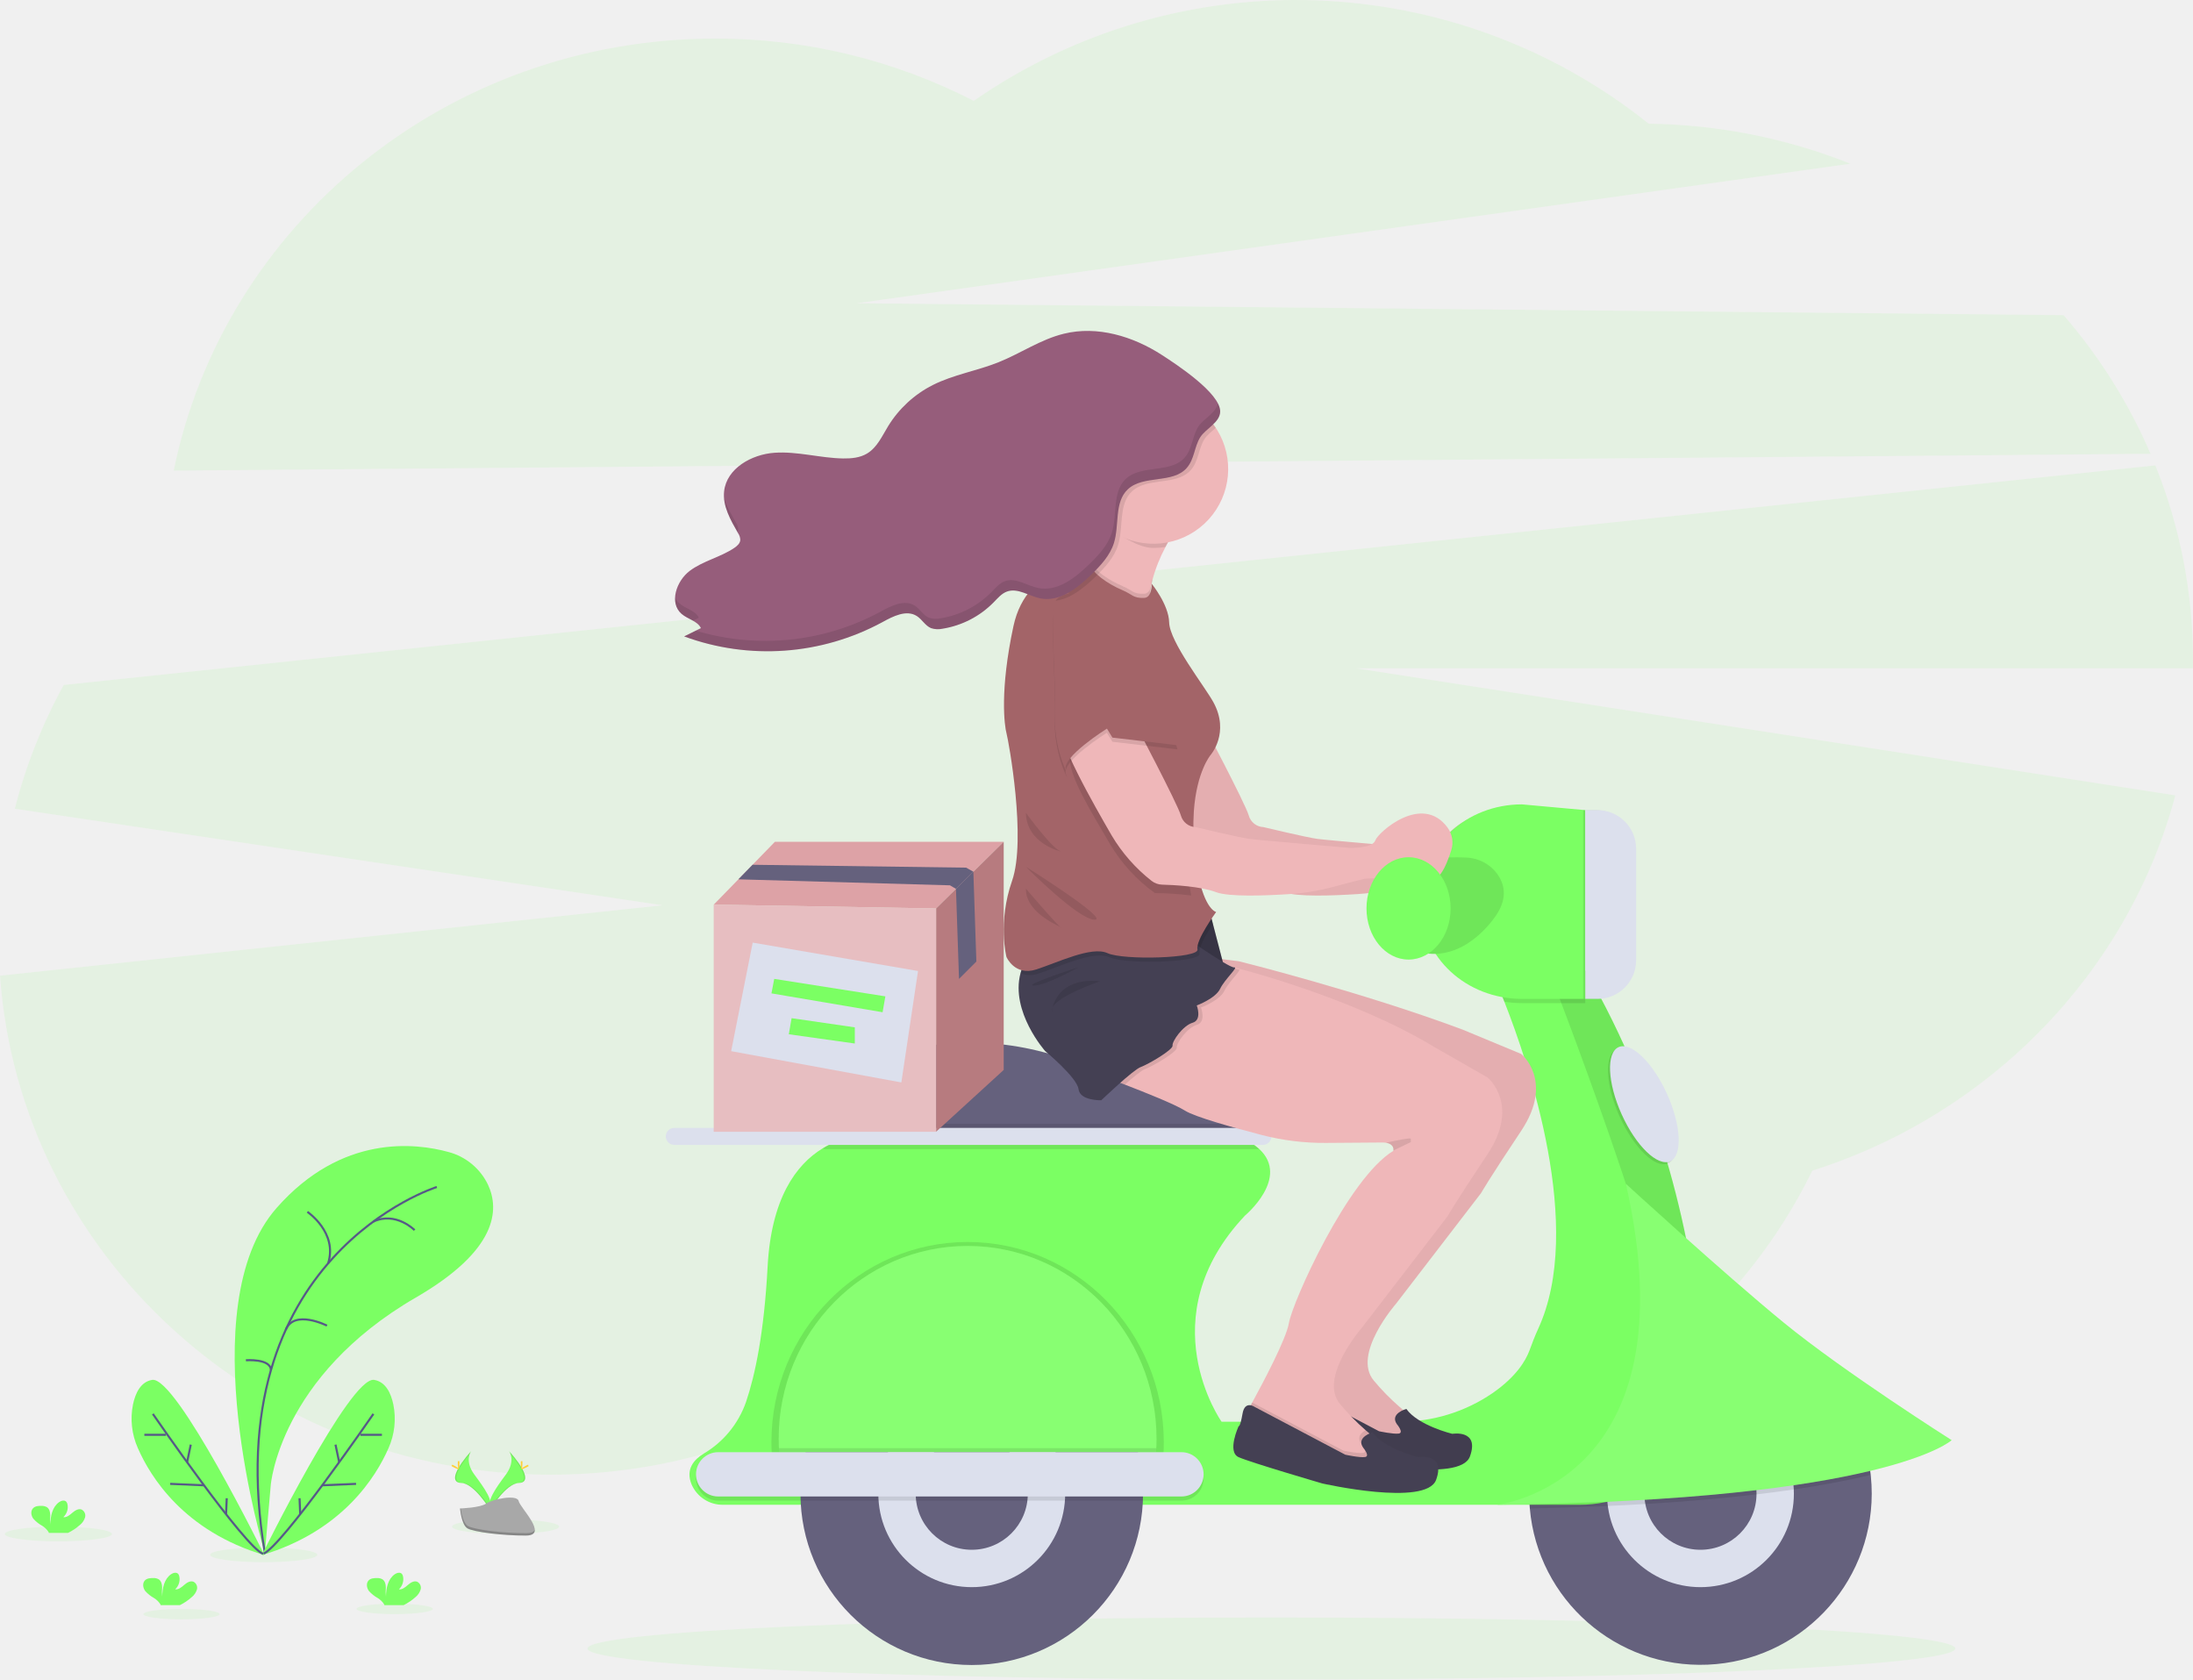
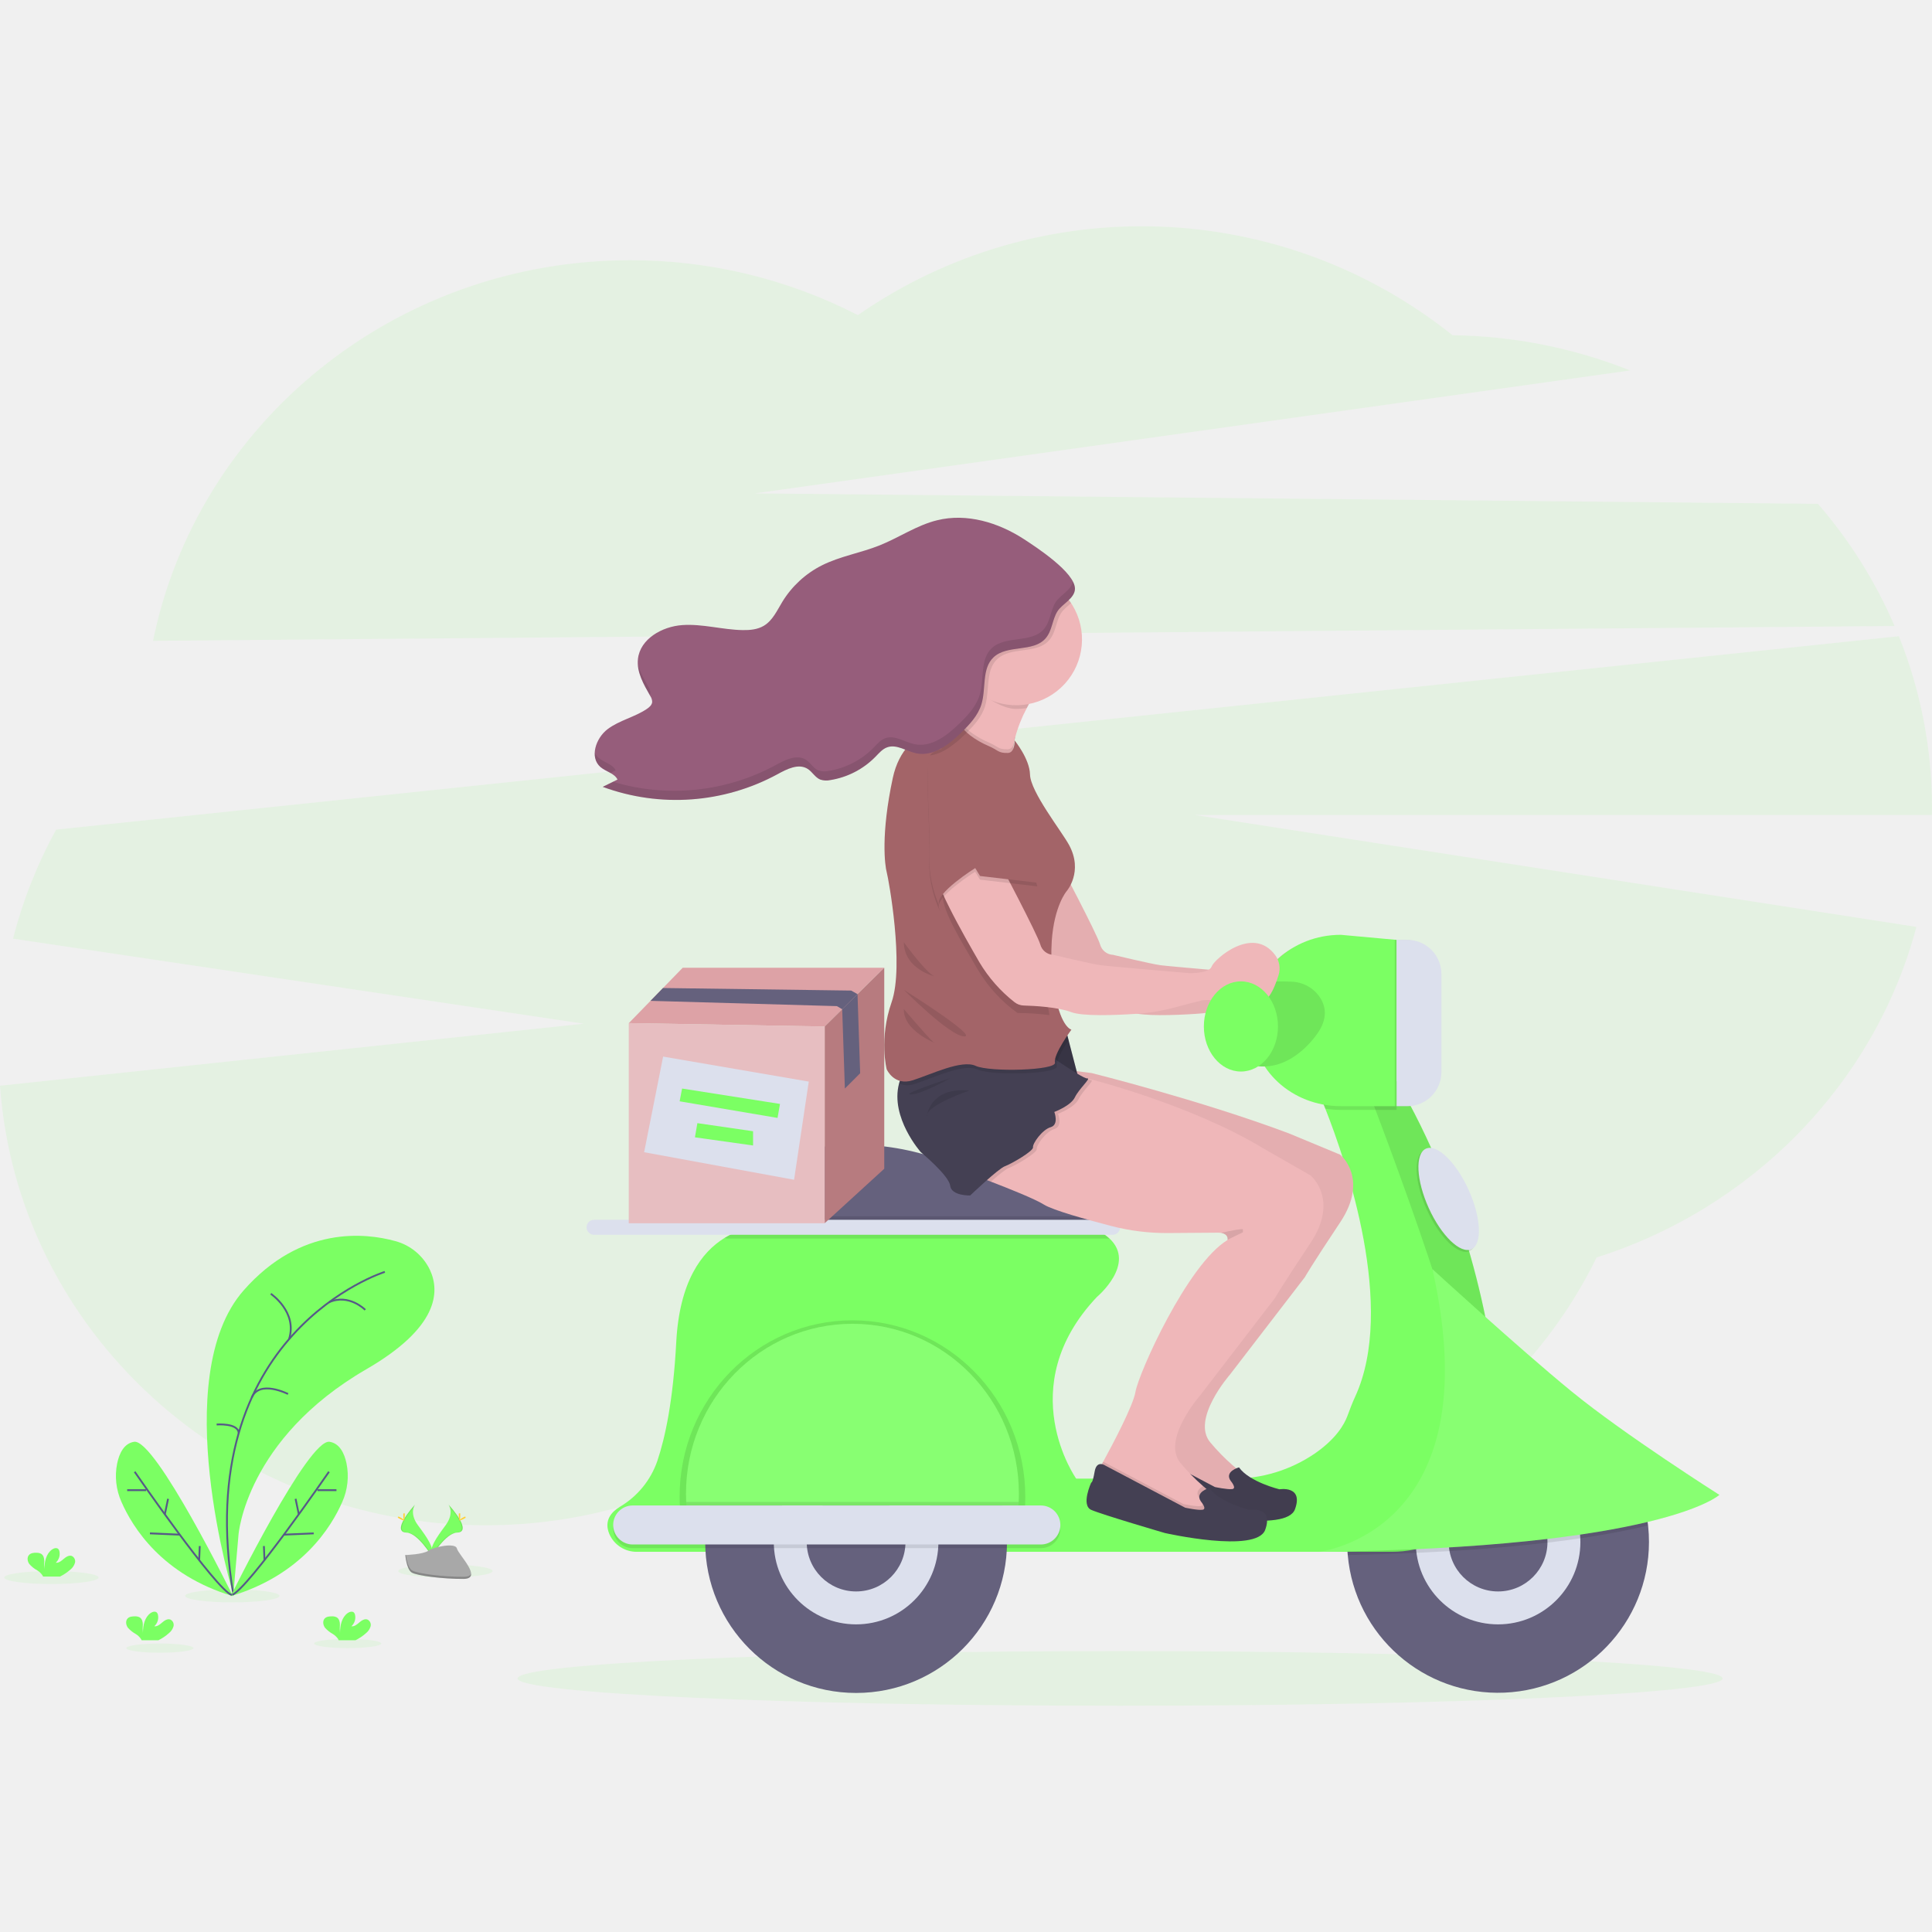
- <svg xmlns="http://www.w3.org/2000/svg" id="76d98801-3a87-461e-b488-021b663cdcb4" data-name="Layer 1" width="1056.29" height="808.9" viewBox="0 0 1056.29 808.9">
+ <svg xmlns="http://www.w3.org/2000/svg" id="76d98801-3a87-461e-b488-021b663cdcb4" data-name="Layer 1" width="450" height="450" viewBox="0 0 1056.29 808.9">
  <path d="M1107.7,264.1a257.25,257.25,0,0,0-41.89-66.76l-581.3-5.73,478.6-67.22A271.88,271.88,0,0,0,866,105.13a272.17,272.17,0,0,0-325.12-11,271,271,0,0,0-124.43-30c-129.16,0-236.78,89.46-260.92,208.08Z" transform="translate(-71.86 -45.55)" fill="#7bff63" opacity="0.1" />
  <path d="M1128.14,363.59a251.31,251.31,0,0,0-18.11-93.9L102.57,375.44A253,253,0,0,0,79,435.05l312,46.5L71.86,515.46c9.6,134.29,124.72,240.33,265.35,240.33,70.79,0,135.12-26.87,182.78-70.69,47.81,44.65,112.76,72.11,184.31,72.11,106.17,0,197.8-60.45,240.47-147.85,85.61-27.17,152.11-95.39,174.87-180.74L725.1,367.43h403C1128.12,366.15,1128.14,364.87,1128.14,363.59Z" transform="translate(-71.86 -45.55)" fill="#7bff63" opacity="0.1" />
  <ellipse cx="28.11" cy="738.8" rx="25.82" ry="3.55" fill="#7bff63" opacity="0.1" />
  <ellipse cx="127.02" cy="748.83" rx="25.82" ry="3.55" fill="#7bff63" opacity="0.1" />
  <ellipse cx="243.53" cy="735.25" rx="25.82" ry="3.55" fill="#7bff63" opacity="0.1" />
  <ellipse cx="87.43" cy="777.39" rx="18.36" ry="2.52" fill="#7bff63" opacity="0.1" />
  <ellipse cx="190.1" cy="774.87" rx="18.36" ry="2.52" fill="#7bff63" opacity="0.1" />
  <path d="M199.44,793.58s-36.22-118.72,5.66-166.27c31.34-35.58,66.9-31.32,82.83-26.92a29.44,29.44,0,0,1,19,15.79c5.57,12,4.56,31.51-34.75,54.27-65.82,38.11-69.91,90.38-69.91,90.38Z" transform="translate(-71.86 -45.55)" fill="#7bff63" />
  <path d="M282.26,617.23S175.5,650.61,199.44,793.58" transform="translate(-71.86 -45.55)" fill="none" stroke="#565987" stroke-miterlimit="10" />
  <path d="M219.91,629.2s14.7,9.9,10,24.79" transform="translate(-71.86 -45.55)" fill="none" stroke="#565987" stroke-miterlimit="10" />
  <path d="M271.55,638s-9-9.14-19.92-4.1" transform="translate(-71.86 -45.55)" fill="none" stroke="#565987" stroke-miterlimit="10" />
  <path d="M229.35,684s-15.78-8-19.86,2" transform="translate(-71.86 -45.55)" fill="none" stroke="#565987" stroke-miterlimit="10" />
  <path d="M190.3,700.68s11.85-.94,12.07,4.73" transform="translate(-71.86 -45.55)" fill="none" stroke="#565987" stroke-miterlimit="10" />
  <path d="M198,794.53s42.42-86.29,54.07-84.4c5.53.9,8.08,6.34,9.24,11.81A34.8,34.8,0,0,1,259,743C253,756.75,236.78,783,198,794.53Z" transform="translate(-71.86 -45.55)" fill="#7bff63" />
  <path d="M251.72,726.51S207.2,791.07,198.6,793.9" transform="translate(-71.86 -45.55)" fill="none" stroke="#565987" stroke-miterlimit="10" />
  <line x1="183.96" y1="691.03" x2="173.57" y2="691.03" fill="none" stroke="#565987" stroke-miterlimit="10" />
  <line x1="171.51" y1="714.65" x2="155.23" y2="715.35" fill="none" stroke="#565987" stroke-miterlimit="10" />
  <line x1="161.6" y1="695.76" x2="163.37" y2="704.24" fill="none" stroke="#565987" stroke-miterlimit="10" />
  <line x1="144.28" y1="721.58" x2="144.6" y2="729.29" fill="none" stroke="#565987" stroke-miterlimit="10" />
  <path d="M199.23,794.53s-42.42-86.29-54.07-84.4c-5.53.9-8.08,6.34-9.24,11.81a34.73,34.73,0,0,0,2.32,21C144.25,756.75,160.42,783,199.23,794.53Z" transform="translate(-71.86 -45.55)" fill="#7bff63" />
  <path d="M145.48,726.51S190,791.07,198.6,793.9" transform="translate(-71.86 -45.55)" fill="none" stroke="#565987" stroke-miterlimit="10" />
  <line x1="69.53" y1="691.03" x2="79.92" y2="691.03" fill="none" stroke="#565987" stroke-miterlimit="10" />
  <line x1="81.97" y1="714.65" x2="98.26" y2="715.35" fill="none" stroke="#565987" stroke-miterlimit="10" />
  <line x1="91.89" y1="695.76" x2="90.12" y2="704.24" fill="none" stroke="#565987" stroke-miterlimit="10" />
  <line x1="109.21" y1="721.58" x2="108.89" y2="729.29" fill="none" stroke="#565987" stroke-miterlimit="10" />
  <path d="M272.06,814.68a7.36,7.36,0,0,0,2.42-3.64,3.24,3.24,0,0,0-1.69-3.71c-1.55-.6-3.21.48-4.46,1.56s-2.7,2.33-4.34,2.1a6.61,6.61,0,0,0,2-6.18,2.58,2.58,0,0,0-.56-1.26c-.86-.92-2.42-.52-3.45.2-3.28,2.3-4.19,6.75-4.21,10.76a20.48,20.48,0,0,1-.06-4.43c0-1.48-.42-3.13-1.67-3.92a4.88,4.88,0,0,0-2.53-.6c-1.48,0-3.11.09-4.12,1.17-1.25,1.34-.93,3.58.16,5.06a16.12,16.12,0,0,0,4.26,3.41,9.51,9.51,0,0,1,3,2.9,3,3,0,0,1,.22.52h9.23A25.59,25.59,0,0,0,272.06,814.68Z" transform="translate(-71.86 -45.55)" fill="#7bff63" />
  <path d="M110.43,779.93a7.34,7.34,0,0,0,2.42-3.64,3.26,3.26,0,0,0-1.69-3.72c-1.55-.59-3.2.49-4.46,1.57s-2.69,2.32-4.34,2.09a6.58,6.58,0,0,0,2-6.18,2.61,2.61,0,0,0-.57-1.25c-.86-.92-2.42-.53-3.45.2-3.28,2.3-4.19,6.75-4.21,10.76a20.57,20.57,0,0,1-.06-4.44c0-1.48-.41-3.12-1.66-3.91a4.92,4.92,0,0,0-2.54-.6c-1.47-.06-3.11.09-4.12,1.17-1.25,1.34-.92,3.58.16,5a15.85,15.85,0,0,0,4.27,3.42,9.37,9.37,0,0,1,3,2.9,3.55,3.55,0,0,1,.23.52h9.23A25.76,25.76,0,0,0,110.43,779.93Z" transform="translate(-71.86 -45.55)" fill="#7bff63" />
  <path d="M164.3,814.68a7.36,7.36,0,0,0,2.42-3.64,3.24,3.24,0,0,0-1.69-3.71c-1.55-.6-3.21.48-4.46,1.56s-2.7,2.33-4.34,2.1a6.61,6.61,0,0,0,2-6.18,2.58,2.58,0,0,0-.56-1.26c-.86-.92-2.42-.52-3.45.2-3.28,2.3-4.19,6.75-4.21,10.76a20.48,20.48,0,0,1-.06-4.43c0-1.48-.41-3.13-1.66-3.92a4.94,4.94,0,0,0-2.54-.6c-1.47,0-3.11.09-4.12,1.17-1.25,1.34-.93,3.58.16,5.06a16.12,16.12,0,0,0,4.26,3.41,9.51,9.51,0,0,1,3,2.9,3,3,0,0,1,.22.52h9.23A25.59,25.59,0,0,0,164.3,814.68Z" transform="translate(-71.86 -45.55)" fill="#7bff63" />
  <path d="M317.07,744.43s3.46,4.53-1.6,11.36-9.22,12.6-7.54,16.86c0,0,7.63-12.69,13.84-12.87S323.9,752.06,317.07,744.43Z" transform="translate(-71.86 -45.55)" fill="#7bff63" />
  <path d="M317.07,744.43a5.74,5.74,0,0,1,.71,1.42c6.06,7.12,9.28,13.76,3.46,13.93-5.43.16-11.93,9.86-13.49,12.31.05.19.11.37.18.56,0,0,7.63-12.69,13.84-12.87S323.9,752.06,317.07,744.43Z" transform="translate(-71.86 -45.55)" opacity="0.1" />
  <path d="M323.5,750.2c0,1.59-.18,2.88-.4,2.88s-.4-1.29-.4-2.88.23-.84.45-.84S323.5,748.61,323.5,750.2Z" transform="translate(-71.86 -45.55)" fill="#ffd037" />
  <path d="M325.71,752.1c-1.4.76-2.62,1.22-2.72,1s.94-1,2.34-1.73.84-.21.95,0S327.11,751.34,325.71,752.1Z" transform="translate(-71.86 -45.55)" fill="#ffd037" />
  <path d="M298.79,744.43s-3.46,4.53,1.6,11.36,9.23,12.6,7.54,16.86c0,0-7.63-12.69-13.84-12.87S292,752.06,298.79,744.43Z" transform="translate(-71.86 -45.55)" fill="#7bff63" />
  <path d="M298.79,744.43a5.55,5.55,0,0,0-.7,1.42c-6.06,7.12-9.29,13.76-3.47,13.93,5.43.16,11.94,9.86,13.5,12.31-.06.19-.12.37-.19.56,0,0-7.63-12.69-13.84-12.87S292,752.06,298.79,744.43Z" transform="translate(-71.86 -45.55)" opacity="0.1" />
  <path d="M292.36,750.2c0,1.59.18,2.88.4,2.88s.4-1.29.4-2.88-.22-.84-.44-.84S292.36,748.61,292.36,750.2Z" transform="translate(-71.86 -45.55)" fill="#ffd037" />
  <path d="M290.15,752.1c1.4.76,2.62,1.22,2.73,1s-.95-1-2.34-1.73-.85-.21-1,0S288.76,751.34,290.15,752.1Z" transform="translate(-71.86 -45.55)" fill="#ffd037" />
  <path d="M293.46,772.05s9.68-.29,12.59-2.37,14.88-4.56,15.61-1.23,14.53,16.56,3.61,16.65-25.37-1.7-28.28-3.47S293.46,772.05,293.46,772.05Z" transform="translate(-71.86 -45.55)" fill="#a8a8a8" />
  <path d="M325.47,783.94c-10.92.09-25.38-1.7-28.29-3.47-2.22-1.35-3.1-6.19-3.39-8.43h-.33s.62,7.81,3.53,9.58,17.36,3.56,28.28,3.47c3.16,0,4.24-1.15,4.18-2.81C329,783.3,327.81,783.92,325.47,783.94Z" transform="translate(-71.86 -45.55)" opacity="0.2" />
  <ellipse cx="612.39" cy="793.96" rx="329.42" ry="14.94" fill="#7bff63" opacity="0.1" />
  <path d="M650.69,392.84s21,39.73,22.63,45.4a7.66,7.66,0,0,0,7.08,5.66s20.92,5,25.92,5.67,48.34,4.33,48.34,4.33,11,.34,12.33-3.66c1.22-3.66,22.47-22.89,34.77-6.11a12.23,12.23,0,0,1,1.78,10.92c-2.26,7.2-6.9,18.63-11.88,11.52-7-10-15.14-7.19-15.14-1.86s-11.2,3.35-14.86,4.1c-2,.41-8.88,2.24-14.83,3.84a108,108,0,0,1-21.12,3.51c-11.81.77-29.22,1.41-35.39-.92-7.45-2.83-20.44-3.48-26-3.63a8.55,8.55,0,0,1-5.07-1.82A79.09,79.09,0,0,1,640,447.9c-8.67-15-26.5-46.06-25.3-55.06S650.69,392.84,650.69,392.84Z" transform="translate(-71.86 -45.55)" fill="#efb7b9" />
  <path d="M650.69,392.84s21,39.73,22.63,45.4a7.66,7.66,0,0,0,7.08,5.66s20.92,5,25.92,5.67,48.34,4.33,48.34,4.33,11,.34,12.33-3.66c1.22-3.66,22.47-22.89,34.77-6.11a12.23,12.23,0,0,1,1.78,10.92c-2.26,7.2-6.9,18.63-11.88,11.52-7-10-15.14-7.19-15.14-1.86s-11.2,3.35-14.86,4.1c-2,.41-8.88,2.24-14.83,3.84a108,108,0,0,1-21.12,3.51c-11.81.77-29.22,1.41-35.39-.92-7.45-2.83-20.44-3.48-26-3.63a8.55,8.55,0,0,1-5.07-1.82A79.09,79.09,0,0,1,640,447.9c-8.67-15-26.5-46.06-25.3-55.06S650.69,392.84,650.69,392.84Z" transform="translate(-71.86 -45.55)" opacity="0.05" />
  <path d="M891.6,693c-9.51,10.34-16.51,14.41-16.18,3.5,1-33-57-182.2-57-182.2l17.15-1.3C873,577.49,886.92,643.81,891.6,693Z" transform="translate(-71.86 -45.55)" fill="none" />
  <path d="M973.41,765A82.5,82.5,0,0,1,808.72,772c-.12-1.34-.21-2.68-.25-4v-.07q-.06-1.49-.06-3a82.5,82.5,0,0,1,165,0Z" transform="translate(-71.86 -45.55)" fill="#65617d" />
  <circle cx="819.05" cy="719.4" r="45" fill="#dce0ed" />
  <circle cx="819.05" cy="719.4" r="27" fill="#65617d" />
  <path d="M674.25,608.28l-198.66,4V583c1.78-23.57,26-31.84,48-34.43a137.78,137.78,0,0,1,51.33,3.85c42.15,11.16,69,13.32,82.23,13.53a12.61,12.61,0,0,1,12.2,10.26c.63,3.35,1.25,7,1.83,10.6.44,2.82.86,5.6,1.24,8.19C673.52,602.46,674.25,608.28,674.25,608.28Z" transform="translate(-71.86 -45.55)" fill="#65617d" />
  <path d="M832.74,770.28H420.05A16.25,16.25,0,0,1,405,760.55c-3.11-7.43,1.24-12.17,5.88-14.95a46.75,46.75,0,0,0,20.32-24.86c4.4-13,8.7-33.34,10.39-65.12,1.74-32.87,13.64-49.12,26.5-57h0c16.61-10.16,34.82-6.35,34.82-6.35l167.33,1.34a32.16,32.16,0,0,1,8.17,5.33c14.91,13.88-6.83,32-6.83,32-46.67,49.33-11.34,99.33-11.34,99.33h85.62a78.79,78.79,0,0,0,44.85-13.73c11.57-8,16-15.73,17.78-20.41,1.32-3.58,2.66-7.15,4.26-10.61,22.46-48.71-4.63-127.95-16.32-157.58-2.9-7.37-4.85-11.67-4.85-11.67l26.85-2,17-1.29h.17c37.42,64.54,51.33,130.86,56,180,.44,4.63.8,9.12,1.09,13.43A60,60,0,0,1,832.74,770.28Z" transform="translate(-71.86 -45.55)" fill="#7bff63" />
  <path d="M672.43,595H475.59v-8.19h195.6C671.63,589.58,672.05,592.36,672.43,595Z" transform="translate(-71.86 -45.55)" opacity="0.1" />
  <path d="M678.42,599H469.68a4,4,0,0,1-1.58-.32c16.61-10.16,34.82-6.35,34.82-6.35l167.33,1.34A32.16,32.16,0,0,1,678.42,599Z" transform="translate(-71.86 -45.55)" opacity="0.1" />
  <rect x="320.69" y="543.21" width="291.7" height="8.19" rx="4.09" ry="4.09" fill="#dce0ed" />
  <path d="M891.6,693c-9.51,10.34-16.51,14.41-16.18,3.5,1-33-57-182.2-57-182.2l17.15-1.3C873,577.49,886.92,643.81,891.6,693Z" transform="translate(-71.86 -45.55)" opacity="0.1" />
  <path d="M972.91,755.91c-9.85,2.36-22,4.76-37,7q-8.37,1.23-18,2.36c-15.33,1.82-33.06,3.41-53.54,4.63q-8.7.52-18.07.95-17.55.8-37.57,1.22l-.25-4v-.07c18.65-7.53,48-27.62,52.72-79.95a82.54,82.54,0,0,1,111.72,67.94Z" transform="translate(-71.86 -45.55)" opacity="0.1" />
  <path d="M792.92,770.28S887.62,760,855,615.71c0,0,46.79,42.9,75.9,66.74s81,56.71,81,56.71S980.92,768.11,792.92,770.28Z" transform="translate(-71.86 -45.55)" fill="#7bff63" />
  <path d="M792.92,770.28S887.62,760,855,615.71c0,0,46.79,42.9,75.9,66.74s81,56.71,81,56.71S980.92,768.11,792.92,770.28Z" transform="translate(-71.86 -45.55)" fill="#fff" opacity="0.1" />
  <circle cx="468.06" cy="719.4" r="82.5" fill="#65617d" />
  <circle cx="468.06" cy="719.4" r="45" fill="#dce0ed" />
  <circle cx="468.06" cy="719.4" r="27" fill="#65617d" />
  <path d="M632.42,740.17c0-53.27-42.31-96.46-94.5-96.46s-94.5,43.19-94.5,96.46q0,3.38.23,6.69H632.19Q632.42,743.55,632.42,740.17Z" transform="translate(-71.86 -45.55)" opacity="0.1" />
  <path d="M628.92,738.51c0-51.3-40.74-92.89-91-92.89s-91,41.59-91,92.89c0,2.17.08,4.31.22,6.44H628.7C628.84,742.82,628.92,740.68,628.92,738.51Z" transform="translate(-71.86 -45.55)" fill="#7bff63" />
  <path d="M628.92,738.51c0,1.49,0,3-.11,4.44,0,.67-.07,1.33-.11,2H447.14c0-.67-.08-1.33-.11-2-.07-1.47-.11-3-.11-4.44,0-51.3,40.74-92.89,91-92.89S628.92,687.21,628.92,738.51Z" transform="translate(-71.86 -45.55)" fill="#fff" opacity="0.1" />
  <path d="M628.81,743c0,.67-.07,1.33-.11,2H447.14c0-.67-.08-1.33-.11-2Z" transform="translate(-71.86 -45.55)" opacity="0.1" />
  <rect x="335.25" y="701.4" width="244.48" height="21.33" rx="10.67" ry="10.67" opacity="0.1" />
  <rect x="335.25" y="699.4" width="244.48" height="21.33" rx="10.67" ry="10.67" fill="#dce0ed" />
  <ellipse cx="862.9" cy="578.3" rx="11.98" ry="30.16" transform="translate(-233.48 361.37) rotate(-24.33)" opacity="0.1" />
  <ellipse cx="863.9" cy="577.3" rx="11.98" ry="30.16" transform="translate(-232.98 361.69) rotate(-24.33)" fill="#dce0ed" />
  <path d="M835.42,513v15.67h-30.5a52.55,52.55,0,0,1-8.48-.68c-2.9-7.37-4.85-11.67-4.85-11.67l26.85-2Z" transform="translate(-71.86 -45.55)" opacity="0.1" />
  <path d="M835.42,526.63h-30.5c-26.79,0-48.5-20-48.5-44.77v-4.15c0-24.72,21.71-44.76,48.5-44.76l30.5,2.77Z" transform="translate(-71.86 -45.55)" fill="#7bff63" />
  <path d="M785.17,459.45s18.25,9.75,7.75,26.25c0,0-12.88,21.12-33.13,19.12l-7.37-45.37S776.67,457.2,785.17,459.45Z" transform="translate(-71.86 -45.55)" fill="#7bff63" />
  <path d="M778.16,458.57A19.4,19.4,0,0,1,793,466.39c3.25,4.5,5.19,11.06-.06,19.31,0,0-12.88,21.12-33.13,19.12l-7.37-45.37S767.61,458,778.16,458.57Z" transform="translate(-71.86 -45.55)" opacity="0.1" />
  <path d="M762.56,390.17h5.88a18.62,18.62,0,0,1,18.62,18.62v53.68a18.62,18.62,0,0,1-18.62,18.62h-5.88a0,0,0,0,1,0,0V390.17A0,0,0,0,1,762.56,390.17Z" opacity="0.1" />
  <path d="M763.56,390.17h5.88a18.62,18.62,0,0,1,18.62,18.62v53.68a18.62,18.62,0,0,1-18.62,18.62h-5.88a0,0,0,0,1,0,0V390.17A0,0,0,0,1,763.56,390.17Z" fill="#dce0ed" />
  <path d="M618.88,552.48s4.71,1.72,11,4.12c10,3.85,24.1,9.47,29,12.55s23.17,8.14,36.85,11.7a120,120,0,0,0,31.06,3.83c10.64-.1,23.53-.2,27.09-.2a11.2,11.2,0,0,1,1.86.14c3.74.62,3.59,3.13,3.5,3.73l0,.13c-22,13.33-48.67,73-50.33,83-1.25,7.5-12.24,28.29-17.66,38.23-1.82,3.33-3,5.44-3,5.44l6.67,7.66,19.33,8.67,18.33,8s19.34,1,19.67,0,.33-11.33.33-11.33a54.6,54.6,0,0,1-6.68-5.08,110.51,110.51,0,0,1-12.32-12.59c-10.66-12.67,10.67-37,10.67-37l41-53.33s3.33-6,19.33-30,0-37,0-37l-28.16-11.69c-48.84-18.28-107.75-32.93-107.75-32.93l-.84-.11-12.49-1.56Z" transform="translate(-71.86 -45.55)" fill="#efb7b9" />
  <path d="M744.71,731.48s3.5,4.13.88,4.5-9.5-1.12-9.5-1.12l-43.63-23s-4.75-3.38-5.87,3.25-1.88,6-1.88,6-5.75,12.37,0,14.93S725,748.73,725,748.73s50.13,11.38,54.88-1.75-8.5-10.87-8.5-10.87-16.5-4-22.13-12C749.21,724.11,741.09,726.36,744.71,731.48Z" transform="translate(-71.86 -45.55)" fill="#444053" />
  <path d="M804.54,553.15l-28.16-11.69c-48.84-18.28-107.75-32.93-107.75-32.93l-.84-.11-12.49-1.56-36.42,45.62s4.71,1.72,11,4.12c10,3.85,24.1,9.47,29,12.55s23.17,8.14,36.85,11.7a120,120,0,0,0,31.06,3.83c10.64-.1,23.53-.2,27.09-.2a11.2,11.2,0,0,1,1.86.14c3.74.62,3.59,3.13,3.5,3.73l0,.13c-22,13.33-48.67,73-50.33,83-1.25,7.5-12.24,28.29-17.66,38.23l-.73,1.34c-1.45-.24-3.26.28-3.9,4.06-1.13,6.62-1.88,6-1.88,6s-5.75,12.37,0,14.93S725,748.73,725,748.73s50.13,11.38,54.88-1.75-8.5-10.87-8.5-10.87-16.5-4-22.13-12a11.07,11.07,0,0,0-1.46.54c-.59-.48-1.22-1-1.89-1.58a110.51,110.51,0,0,1-12.32-12.59c-10.66-12.67,10.67-37,10.67-37l41-53.33s3.33-6,19.33-30S804.54,553.15,804.54,553.15Z" transform="translate(-71.86 -45.55)" opacity="0.05" />
  <path d="M585.3,329.46l1.52,1.92.85,1.07,5.3,6.67s12.65,4.06,23.74,6.69c11.55,2.73,21.4,3.92,13.57-2.61-4.86-4.05-5.18-10.83-3.41-18.1A74.9,74.9,0,0,1,633.23,309q.59-1.14,1.17-2.22a133.43,133.43,0,0,1,8.24-13.31,236.63,236.63,0,0,0-22.09-13.57c-9.16-4.74-16.68-6.81-11.91,2.57,3.06,6,2.06,12.74-.8,19.19-.22.51-.46,1-.71,1.53a68.78,68.78,0,0,1-9.44,13.89A109.62,109.62,0,0,1,585.3,329.46Z" transform="translate(-71.86 -45.55)" fill="#efb7b9" />
  <polygon points="576.78 436.24 583.56 442.43 590.11 467.63 579.18 467.63 567.11 451.93 576.78 436.24" fill="#444053" />
  <polygon points="567.11 451.93 574.41 461.42 579.18 467.63 590.11 467.63 588.99 463.32 584.22 444.96 583.56 442.43 576.78 436.24 567.52 451.26 567.11 451.93" opacity="0.1" />
  <polygon points="567.11 451.93 574.41 461.42 579.18 467.63 590.11 467.63 588.99 463.32 584.22 444.96 583.56 442.43 576.78 436.24 567.52 451.26 567.11 451.93" opacity="0.1" />
  <path d="M602.64,563.79s4.71,1.72,11,4.12c10,3.85,24.1,9.47,29,12.55s23.17,8.14,36.85,11.7A120,120,0,0,0,710.55,596c10.64-.1,23.53-.2,27.09-.2a11.2,11.2,0,0,1,1.86.14c3.74.62,3.59,3.13,3.5,3.73l0,.13c-22,13.33-48.67,73-50.33,83-1.25,7.5-12.24,28.29-17.66,38.23-1.82,3.33-3,5.44-3,5.44l6.67,7.66L698,742.79l18.33,8s19.34,1,19.67,0,.33-11.33.33-11.33a54.6,54.6,0,0,1-6.68-5.08,110.51,110.51,0,0,1-12.32-12.59c-10.66-12.67,10.67-37,10.67-37l41-53.33s3.33-6,19.33-30,0-37,0-37l-25.66-14.67c-40-24.33-96.34-38.33-96.34-38.33l-.84-.11L653,509.79Z" transform="translate(-71.86 -45.55)" fill="#efb7b9" />
  <path d="M672,726.46l6.67,7.66L698,742.79l18.33,8s19.34,1,19.67,0,.33-11.33.33-11.33a54.6,54.6,0,0,1-6.68-5.08c-2.07,1.11-4.42,3.19-2.15,6.41,0,0,3.5,4.12.88,4.5s-9.5-1.12-9.5-1.12l-43.63-23L675,721C673.16,724.35,672,726.46,672,726.46Z" transform="translate(-71.86 -45.55)" opacity="0.1" />
  <path d="M728.47,742.79s3.5,4.12.87,4.5-9.5-1.13-9.5-1.13l-43.62-23s-4.75-3.37-5.88,3.25-1.87,6-1.87,6-5.75,12.38,0,14.94S708.72,760,708.72,760s50.12,11.37,54.87-1.75-8.5-10.88-8.5-10.88-16.5-4-22.12-12C733,735.41,724.84,737.66,728.47,742.79Z" transform="translate(-71.86 -45.55)" fill="#444053" />
  <path d="M605.3,299.12c5.78,4,14.6,10.33,22.13,10.33a36.91,36.91,0,0,0,5.8-.46,135.17,135.17,0,0,1,9.41-15.53s-44-30.67-34-11C611.94,289,608.69,292.21,605.3,299.12Z" transform="translate(-71.86 -45.55)" opacity="0.1" />
  <path d="M591.43,271.45a35.94,35.94,0,0,0,16.41,30.2,33.06,33.06,0,0,0,3.52,2,36,36,0,1,0-19.93-32.22Z" transform="translate(-71.86 -45.55)" fill="#efb7b9" />
  <path d="M602.64,563.79s4.71,1.72,11,4.12c3.95-3.48,8-6.84,9.69-7.45,3.67-1.34,15.67-8.34,15.34-10.34s5-9.66,9.66-11,2-8.33,2-8.33,9-3.33,11.24-8,9.1-10.67,6.76-10.33a7.26,7.26,0,0,1-2.84-1.11L653,509.79Z" transform="translate(-71.86 -45.55)" opacity="0.1" />
  <path d="M575.3,551.79s15.34,12.67,16.05,18.33,10.95,5.34,10.95,5.34,15.34-14.67,19-16,15.67-8.34,15.34-10.34,5-9.66,9.66-11,2-8.33,2-8.33,9-3.33,11.24-8,9.1-10.67,6.76-10.33c-.66.09-2.77-1-5.45-2.59-3.29-2-7.46-4.71-10.86-7-3.6-2.44-6.35-4.38-6.35-4.38s-1.57-.28-4.26-.67c-14.51-2.1-61.77-7.46-72.74,10a26.47,26.47,0,0,0-3.25,7.47C558.48,532.89,575.3,551.79,575.3,551.79Z" transform="translate(-71.86 -45.55)" fill="#444053" />
  <path d="M591.34,511.37s-15.66,8.84-21.5,8.84S591.34,511.37,591.34,511.37Z" transform="translate(-71.86 -45.55)" opacity="0.1" />
  <path d="M601.8,518.12s-23.32,7.84-23.32,14S576.3,515.62,601.8,518.12Z" transform="translate(-71.86 -45.55)" opacity="0.1" />
  <path d="M657.63,482.81l-.33.45A1,1,0,0,0,657.63,482.81Z" transform="translate(-71.86 -45.55)" opacity="0.1" />
  <path d="M585.3,329.46l1.52,1.92.85,1.07,5.3,6.67s12.65,4.06,23.74,6.69c11.55,2.73,21.4,3.92,13.57-2.61-4.86-4.05-5.18-10.83-3.41-18.1l-.35-.45s.35,6.74-3.64,6.87c-5.38.17-5.45-1.64-10.41-3.73-6.39-2.7-12.94-7.21-14.78-10.72A109.62,109.62,0,0,1,585.3,329.46Z" transform="translate(-71.86 -45.55)" opacity="0.1" />
  <path d="M563.39,514.26a11.55,11.55,0,0,0,8.58.2c10.33-3.34,26.67-11.38,34.33-7.86,6.14,2.82,30.87,2.74,40,.37,2.27-.59,3.57-1.32,3.37-2.18a6,6,0,0,1,.35-2.93c1.06-3.39,3.94-8.1,6.09-11.35l-.66-2.53-6.78-6.19-9.26,15c-14.51-2.1-61.77-7.46-72.74,10A26.47,26.47,0,0,0,563.39,514.26Z" transform="translate(-71.86 -45.55)" opacity="0.1" />
  <path d="M556.64,506.46s4,9.33,14.33,6,26.67-11.38,34.33-7.86,44.34,2.52,43.34-1.81,9-18,9-18-5.46-1-8.84-18.83c-.5-2.6-.95-5.56-1.33-8.92a113.52,113.52,0,0,1-.58-20.74C648.24,417,655,409.12,655,409.12s9.33-10.66,1.33-25.33c-4.19-7.69-21.1-29-21.33-38.5-.21-8.62-8.45-18.64-8.45-18.64s.35,6.74-3.64,6.87c-5.38.17-5.45-1.64-10.41-3.73-7.29-3.08-14.78-8.51-15.27-12.14,0,0-30.56-1.53-37.23,29.47s-4.33,48-3.33,51.67,9.66,51,2.66,71S556.64,506.46,556.64,506.46Z" transform="translate(-71.86 -45.55)" fill="#a36468" />
  <path d="M606.47,452a78.42,78.42,0,0,0,21.66,23.67,150.09,150.09,0,0,1,17.5,1.17c-.5-2.6-1-5.56-1.33-8.92a113.52,113.52,0,0,1-.58-20.74,7.55,7.55,0,0,1-3.92-4.84c-1.67-5.67-16.54-32.67-16.54-32.67s-34.79-9-36,0S597.8,437,606.47,452Z" transform="translate(-71.86 -45.55)" opacity="0.1" />
  <path d="M618,392.84s21,39.73,22.63,45.4a7.66,7.66,0,0,0,7.08,5.66s20.92,5,25.92,5.67S722,453.9,722,453.9s11,.34,12.33-3.66c1.22-3.66,22.47-22.89,34.77-6.11a12.23,12.23,0,0,1,1.78,10.92c-2.26,7.2-6.9,18.63-11.88,11.52-7-10-15.14-7.19-15.14-1.86s-11.2,3.35-14.86,4.1c-2,.41-8.88,2.24-14.83,3.84A108,108,0,0,1,693,476.16c-11.81.77-29.22,1.41-35.39-.92-7.44-2.83-20.43-3.48-26-3.63a8.55,8.55,0,0,1-5.07-1.82A79.09,79.09,0,0,1,607.3,447.9c-8.67-15-26.5-46.06-25.3-55.06S618,392.84,618,392.84Z" transform="translate(-71.86 -45.55)" fill="#efb7b9" />
  <path d="M611,337.79s11.25,18.67,16.46,32S639,406.46,639,406.46l-31.34-3.67L605,398.46s-22.38,14-19.71,20-6-9-5.33-26-2.41-47.34,0-54.67S603.63,332.12,611,337.79Z" transform="translate(-71.86 -45.55)" opacity="0.1" />
  <path d="M580,390.46c-.67,17,8,32,5.33,26s19.71-20,19.71-20l2.63,4.33L639,404.46s-6.33-23.34-11.54-36.67a203.94,203.94,0,0,0-10.72-22c-3.21-5.83-5.74-10-5.74-10-4.31-3.33-13.46-5.28-20.76-4.82a26.88,26.88,0,0,0-3.39.41c-3,.59-5.42,1.73-6.49,3.53a4.66,4.66,0,0,0-.4.88C577.56,343.12,580.64,373.46,580,390.46Z" transform="translate(-71.86 -45.55)" fill="#a36468" />
  <path d="M566,437s13.25,18.25,17.25,18.75C583.22,455.79,566.22,452,566,437Z" transform="translate(-71.86 -45.55)" opacity="0.1" />
  <path d="M566,463s25,25.25,33,25.5S566,463,566,463Z" transform="translate(-71.86 -45.55)" opacity="0.1" />
  <path d="M566,473.54s16,18.75,17,18.75S565.72,485.79,566,473.54Z" transform="translate(-71.86 -45.55)" opacity="0.1" />
  <path d="M580.33,334.91a22.18,22.18,0,0,0,7.34-2.46c.86-.45,1.71-.95,2.54-1.48a60.07,60.07,0,0,0,9.12-7.5c4.6-4.47,9.19-9.35,11.09-15.48a27.87,27.87,0,0,0,.94-4.32c1.14-7.69.18-16.18,5.68-21.41a13.08,13.08,0,0,1,3.51-2.37c7.8-3.71,19.11-1.31,24.93-8,3.7-4.24,3.61-10.13,6.45-14.74,1.24-2,3.52-3.73,5.54-5.57a36,36,0,1,0-49.63,50c-.22.51-.46,1-.71,1.53-6.87,14-21.83,26.28-21.83,26.28l1.52,1.92C583.79,332,581.4,333.11,580.33,334.91Z" transform="translate(-71.86 -45.55)" opacity="0.1" />
  <path d="M643.48,270.91c-6.77,7.76-21,3.24-28.45,10.35-6.54,6.23-3.94,17.1-6.61,25.73-1.9,6.13-6.49,11-11.09,15.48-6.7,6.52-15.27,13.14-24.43,11.27-5.43-1.11-10.75-5.17-16-3.3-2.61.94-4.48,3.2-6.43,5.19a44.31,44.31,0,0,1-24.57,12.71,10.51,10.51,0,0,1-5.57-.26c-2.8-1.14-4.31-4.2-6.86-5.83-5-3.2-11.42.08-16.61,2.94a116.23,116.23,0,0,1-95.48,6.87l8.09-4c-1.72-3.51-6.37-4.28-9.33-6.85-6.1-5.29-2.51-15.87,3.94-20.72s14.8-6.54,21.48-11.07c1.36-.92,2.74-2.14,2.87-3.77a6,6,0,0,0-1.09-3.34c-3.56-6.27-7.5-13-6.7-20.17,1.22-11,13.23-17.76,24.26-18.53s21.95,2.55,33,2.74c4,.07,8.19-.32,11.62-2.39,4.79-2.88,7.2-8.37,10.11-13.14A53.67,53.67,0,0,1,521.13,231c10-5.05,21.32-6.82,31.72-11,10.62-4.26,20.28-11,31.39-13.71,16.13-4,33.41,1.23,47.34,10.27,6.71,4.35,28.14,18.31,28,27.24-.11,5.3-7,8.17-9.61,12.33C647.09,260.78,647.18,266.67,643.48,270.91Z" transform="translate(-71.86 -45.55)" fill="#965d7b" />
  <g opacity="0.1">
    <path d="M426.36,297.3a6.09,6.09,0,0,1,1.09,3.34,3.38,3.38,0,0,1-.35,1.21c-2.94-5.18-6-10.67-6.49-16.45C421.91,289.53,424.2,293.5,426.36,297.3Z" transform="translate(-71.86 -45.55)" />
    <path d="M399.16,336.2c2.95,2.57,7.6,3.34,9.33,6.85l-2.86,1.42a32.17,32.17,0,0,1-5.47-3.27,9.41,9.41,0,0,1-3.12-7.77A8.59,8.59,0,0,0,399.16,336.2Z" transform="translate(-71.86 -45.55)" />
    <path d="M495.88,340.19c5.19-2.86,11.62-6.14,16.61-2.94,2.54,1.63,4.06,4.69,6.86,5.83a10.47,10.47,0,0,0,5.56.26,44.34,44.34,0,0,0,24.58-12.71c1.94-2,3.81-4.25,6.43-5.19,5.22-1.87,10.54,2.19,16,3.3,9.16,1.87,17.72-4.75,24.43-11.27,4.6-4.47,9.18-9.35,11.08-15.48,2.68-8.63.08-19.5,6.62-25.73,7.47-7.11,21.67-2.59,28.45-10.35,3.69-4.24,3.61-10.13,6.45-14.74,2.4-3.89,8.62-6.65,9.5-11.34a8.7,8.7,0,0,1,1.11,4c-.11,5.3-7,8.17-9.61,12.33-2.84,4.61-2.76,10.5-6.45,14.74-6.78,7.76-21,3.24-28.45,10.35-6.54,6.23-3.94,17.1-6.62,25.73-1.9,6.13-6.48,11-11.08,15.48-6.71,6.52-15.27,13.14-24.43,11.27-5.44-1.11-10.76-5.17-16-3.3-2.62.94-4.49,3.2-6.43,5.19a44.34,44.34,0,0,1-24.58,12.71,10.47,10.47,0,0,1-5.56-.26c-2.8-1.14-4.32-4.2-6.86-5.83-5-3.2-11.42.08-16.61,2.94a116.23,116.23,0,0,1-95.48,6.87l5.59-2.77A116.45,116.45,0,0,0,495.88,340.19Z" transform="translate(-71.86 -45.55)" />
  </g>
  <path d="M743,599.66l8.41-4.07V594c0-.61-6.71.74-11.91,1.89C743.24,596.55,743.09,599.06,743,599.66Z" transform="translate(-71.86 -45.55)" opacity="0.1" />
  <ellipse cx="678.45" cy="437.5" rx="20.26" ry="24.65" fill="#7bff63" />
  <polygon points="483.45 405.42 450.88 437.54 343.81 435.67 373.25 405.42 483.45 405.42" fill="#dda2a6" />
  <polygon points="483.45 515.3 483.45 405.42 450.88 437.54 450.88 545.06 483.45 515.3" fill="#b77b7f" />
  <polygon points="343.81 435.67 343.81 545.06 450.88 545.06 450.88 437.54 343.81 435.67" fill="#dda2a6" />
  <polygon points="343.81 435.67 343.81 545.06 450.88 545.06 450.88 437.54 343.81 435.67" fill="#fff" opacity="0.3" />
  <polygon points="442.18 467.65 362.55 453.98 352.17 506.26 434.15 521.32 442.18 467.65" fill="#dce0ed" />
  <polygon points="426.45 479.86 372.92 471.45 371.58 478.43 425.11 487.51 426.45 479.86" fill="#7bff63" />
  <polygon points="411.73 494.79 381.28 490.37 379.94 498.12 411.73 502.58 411.73 494.79" fill="#7bff63" />
  <polygon points="470.28 463.09 468.83 419.83 460.46 428.09 461.92 471.45 470.28 463.09" fill="#65617d" />
  <polygon points="362.48 416.49 465.37 417.88 468.83 419.83 460.46 428.09 457.57 426.39 355.66 423.5 362.48 416.49" fill="#65617d" />
</svg>
